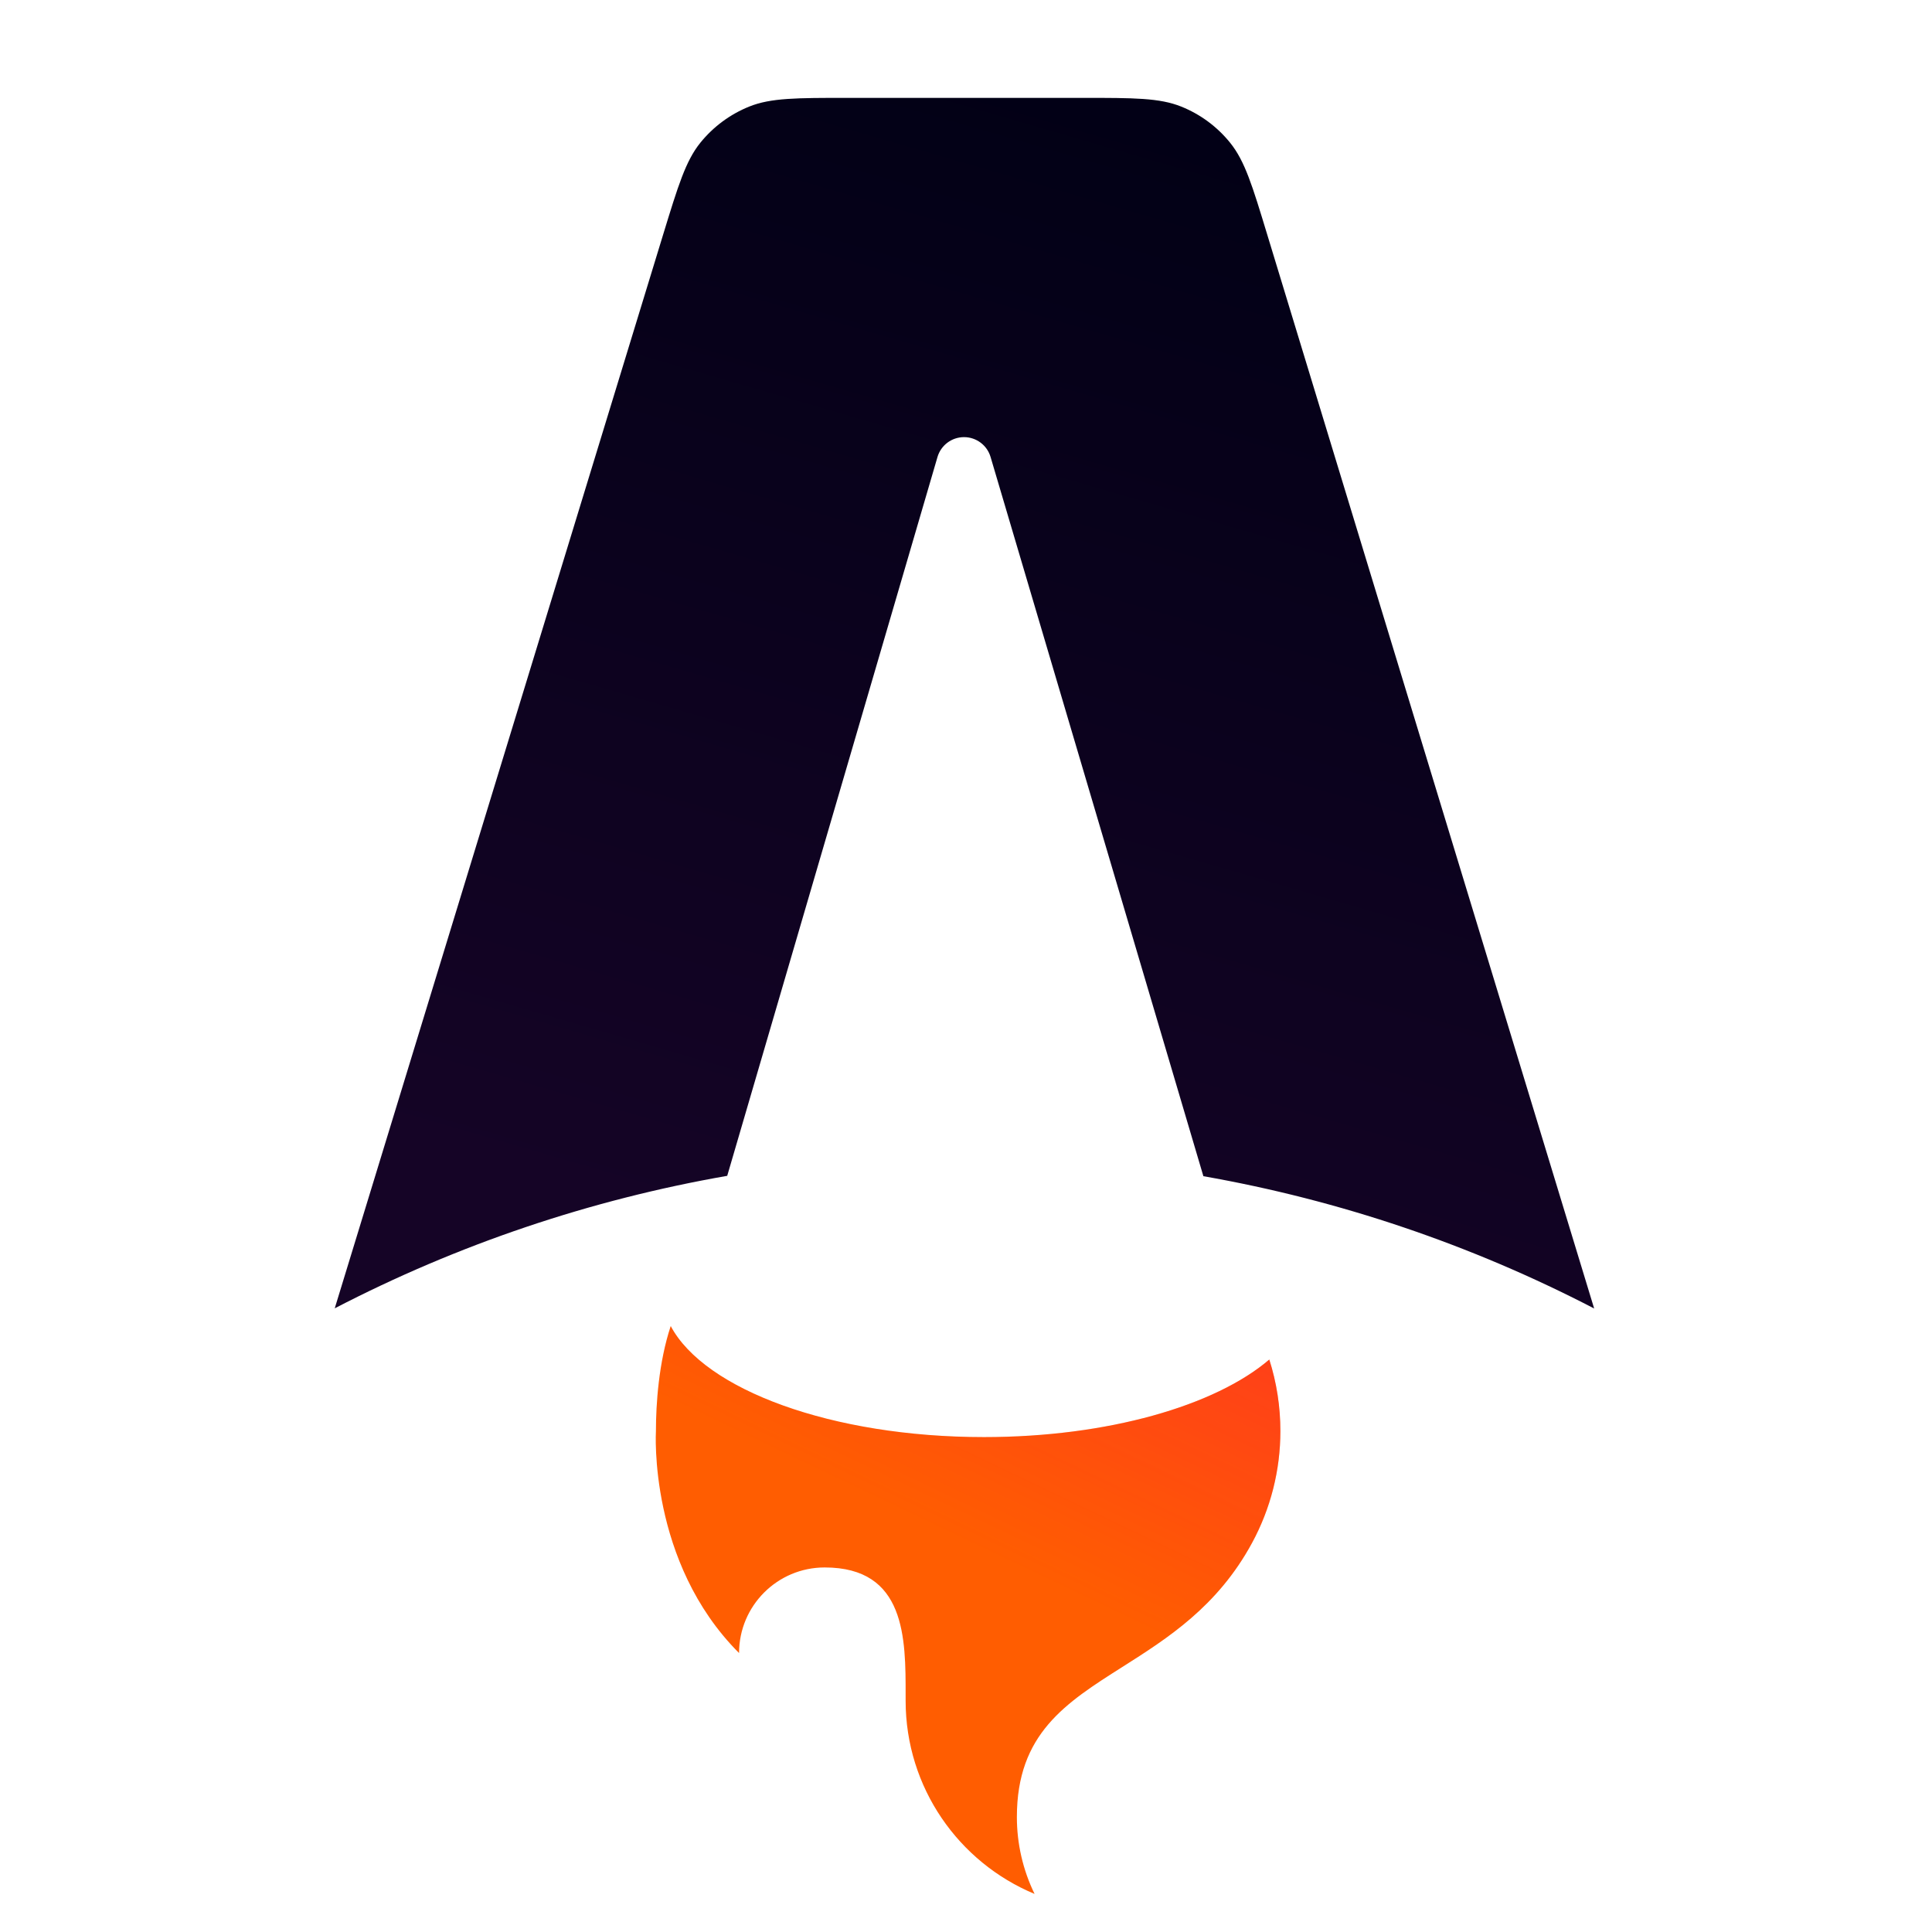
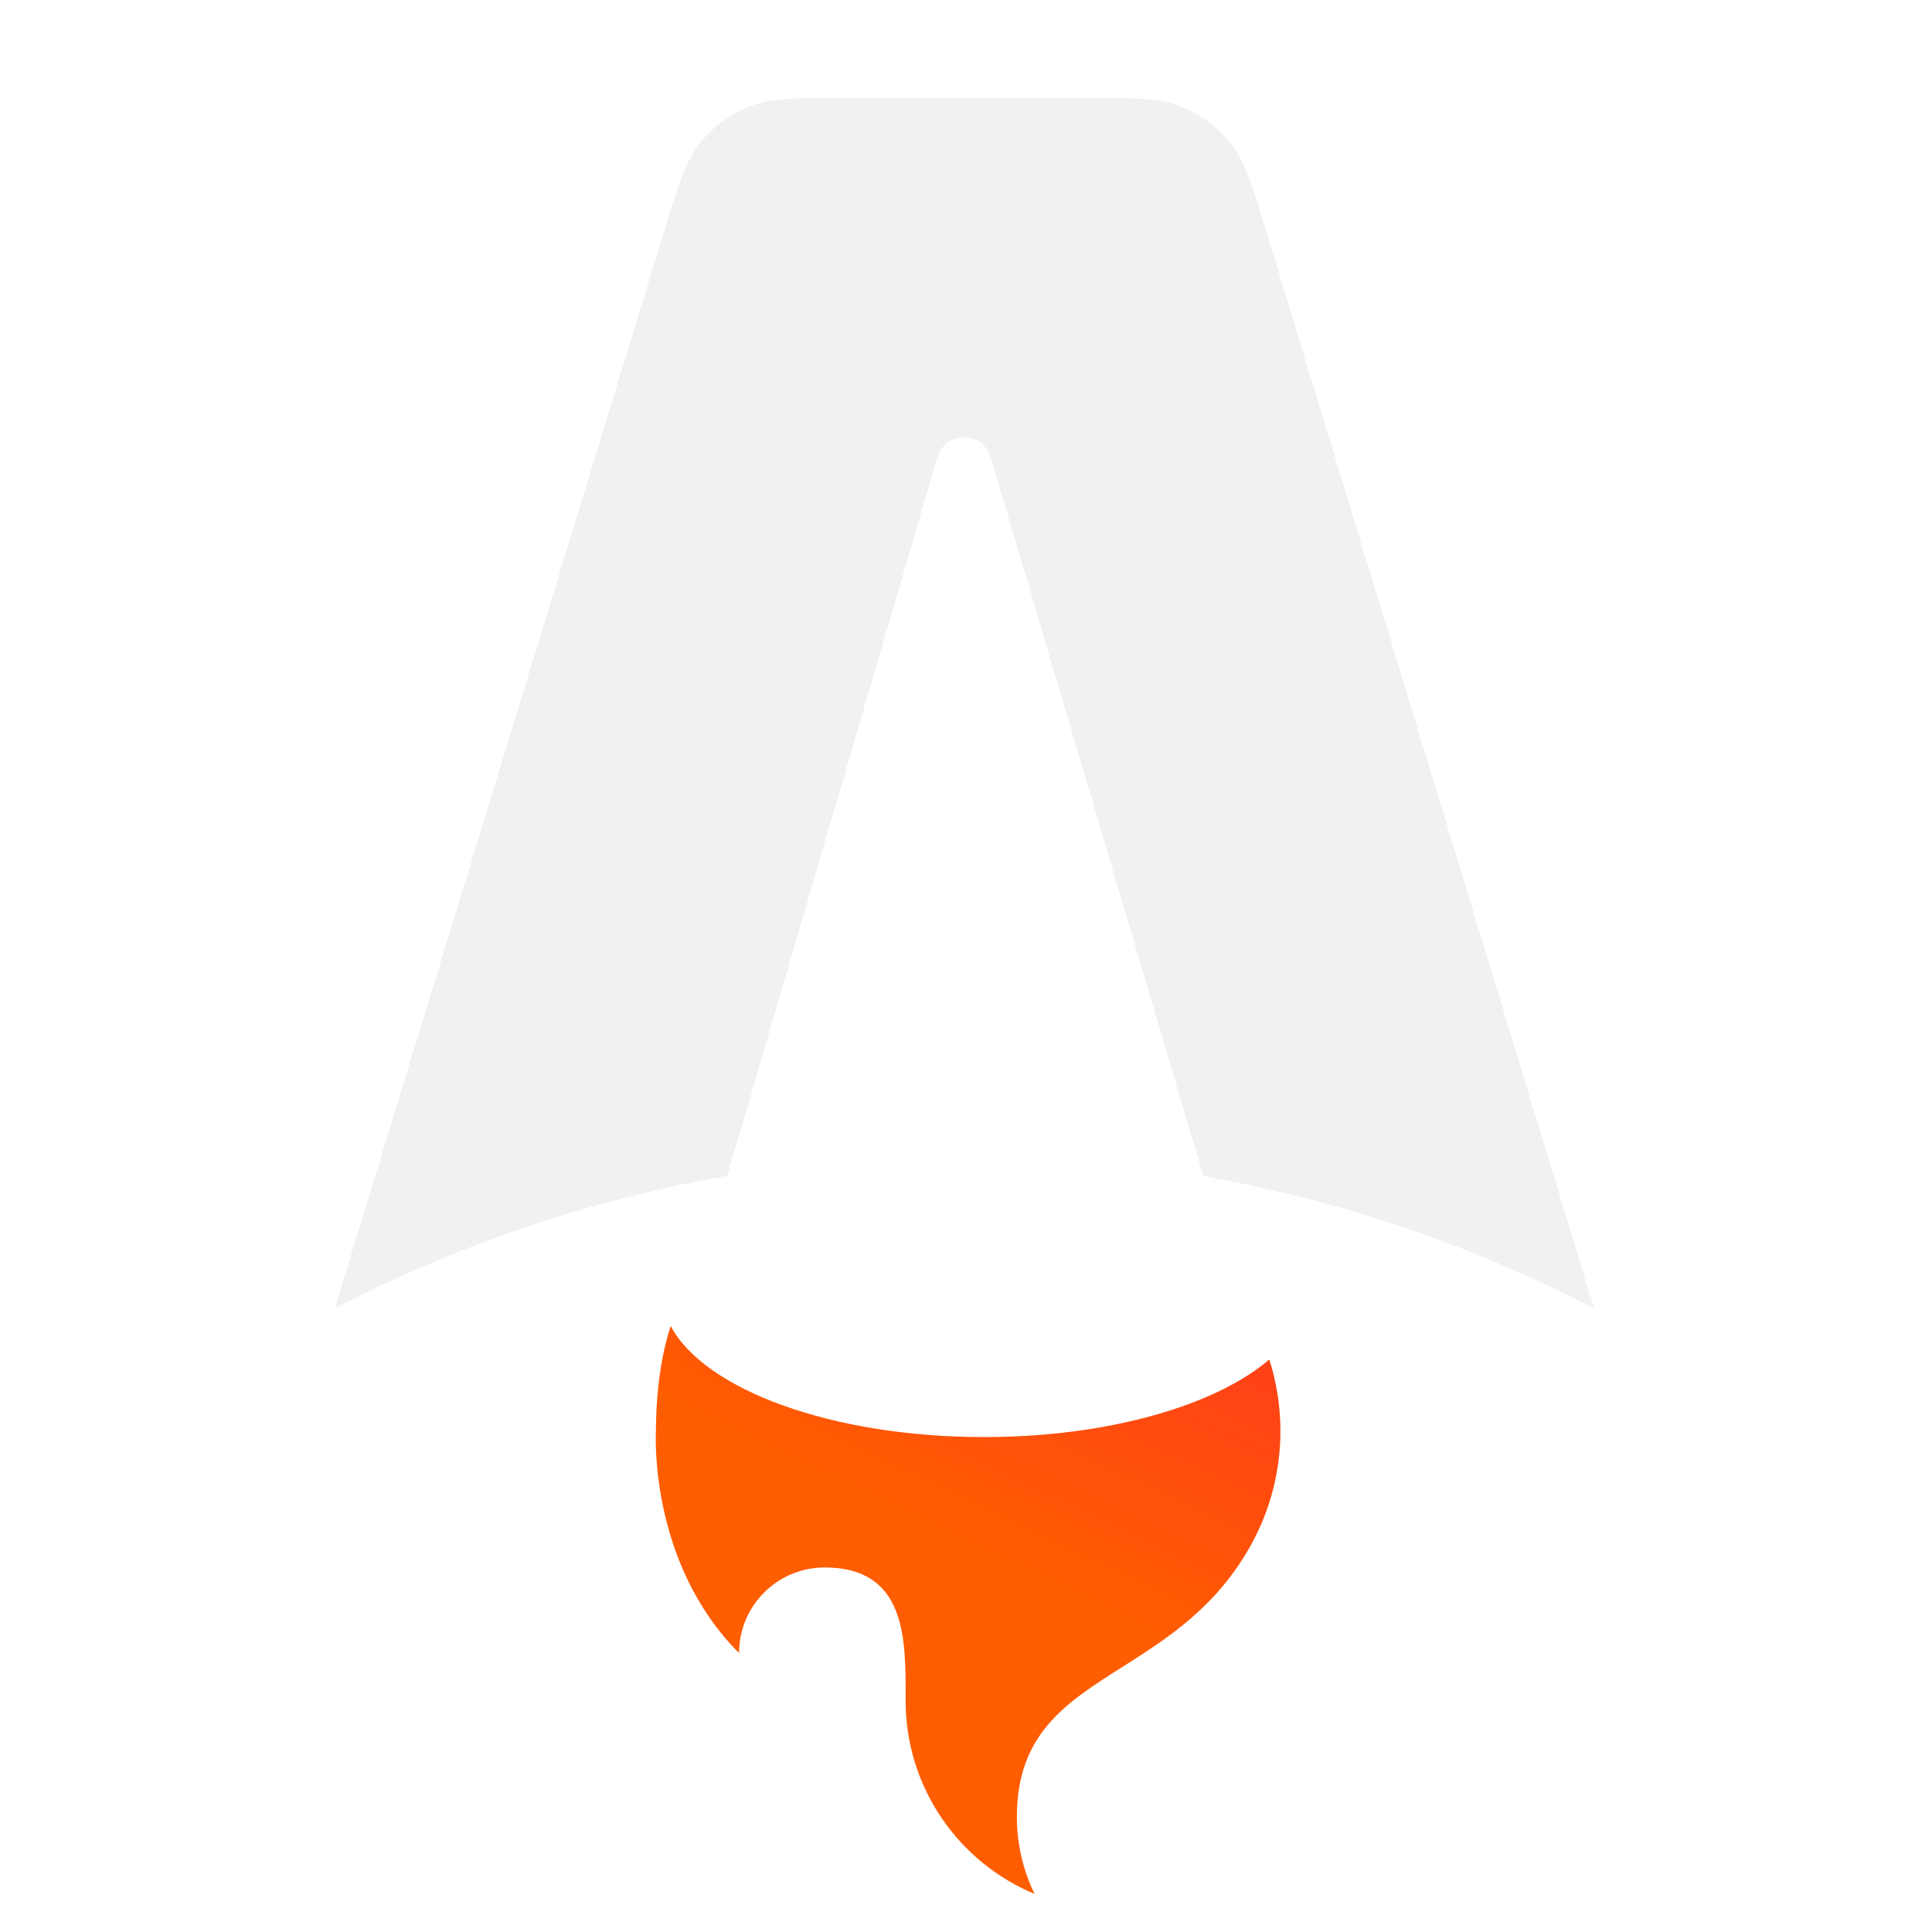
<svg xmlns="http://www.w3.org/2000/svg" viewBox="0 0 128 128">
  <defs>
    <linearGradient id="a" x1="882.997" x2="638.955" y1="27.113" y2="866.902" gradientTransform="scale(.1)" gradientUnits="userSpaceOnUse">
-       <stop offset="0" stop-color="#000014" />
-       <stop offset="1" stop-color="#150426" />
+       <stop offset="0" stop-color="#F1F1F1" />
+       <stop offset="1" stop-color="#F1F1F1" />
    </linearGradient>
    <linearGradient id="b" x1="1001.68" x2="790.326" y1="652.45" y2="1094.91" gradientTransform="scale(.1)" gradientUnits="userSpaceOnUse">
      <stop offset="0" stop-color="#ff1639" />
      <stop offset="1" stop-color="#ff1639" stop-opacity="0" />
    </linearGradient>
  </defs>
  <path fill="url(#a)" d="M81.504 9.465c.973 1.207 1.469 2.836 2.457 6.09l21.656 71.136a90.079 90.079 0 0 0-25.89-8.765L65.629 30.28a1.833 1.833 0 0 0-3.52.004L48.18 77.902a90.104 90.104 0 0 0-26.003 8.778l21.758-71.14c.996-3.25 1.492-4.876 2.464-6.083a8.023 8.023 0 0 1 3.243-2.398c1.433-.575 3.136-.575 6.535-.575H71.72c3.402 0 5.105 0 6.543.579a7.988 7.988 0 0 1 3.242 2.402Zm0 0" />
  <path fill="#ff5d01" d="M84.094 90.074c-3.57 3.055-10.696 5.137-18.903 5.137-10.07 0-18.515-3.137-20.754-7.356-.8 2.418-.98 5.184-.98 6.954 0 0-.527 8.675 5.508 14.71a5.671 5.671 0 0 1 5.672-5.671c5.37 0 5.367 4.683 5.363 8.488v.336c0 5.773 3.527 10.719 8.543 12.805a11.62 11.62 0 0 1-1.172-5.098c0-5.508 3.23-7.555 6.988-9.938 2.989-1.894 6.309-4 8.594-8.222a15.513 15.513 0 0 0 1.875-7.41 15.55 15.55 0 0 0-.734-4.735Zm0 0" />
  <path fill="url(#b)" d="M84.094 90.074c-3.57 3.055-10.696 5.137-18.903 5.137-10.07 0-18.515-3.137-20.754-7.356-.8 2.418-.98 5.184-.98 6.954 0 0-.527 8.675 5.508 14.71a5.671 5.671 0 0 1 5.672-5.671c5.37 0 5.367 4.683 5.363 8.488v.336c0 5.773 3.527 10.719 8.543 12.805a11.62 11.62 0 0 1-1.172-5.098c0-5.508 3.23-7.555 6.988-9.938 2.989-1.894 6.309-4 8.594-8.222a15.513 15.513 0 0 0 1.875-7.41 15.55 15.55 0 0 0-.734-4.735Zm0 0" />
</svg>
